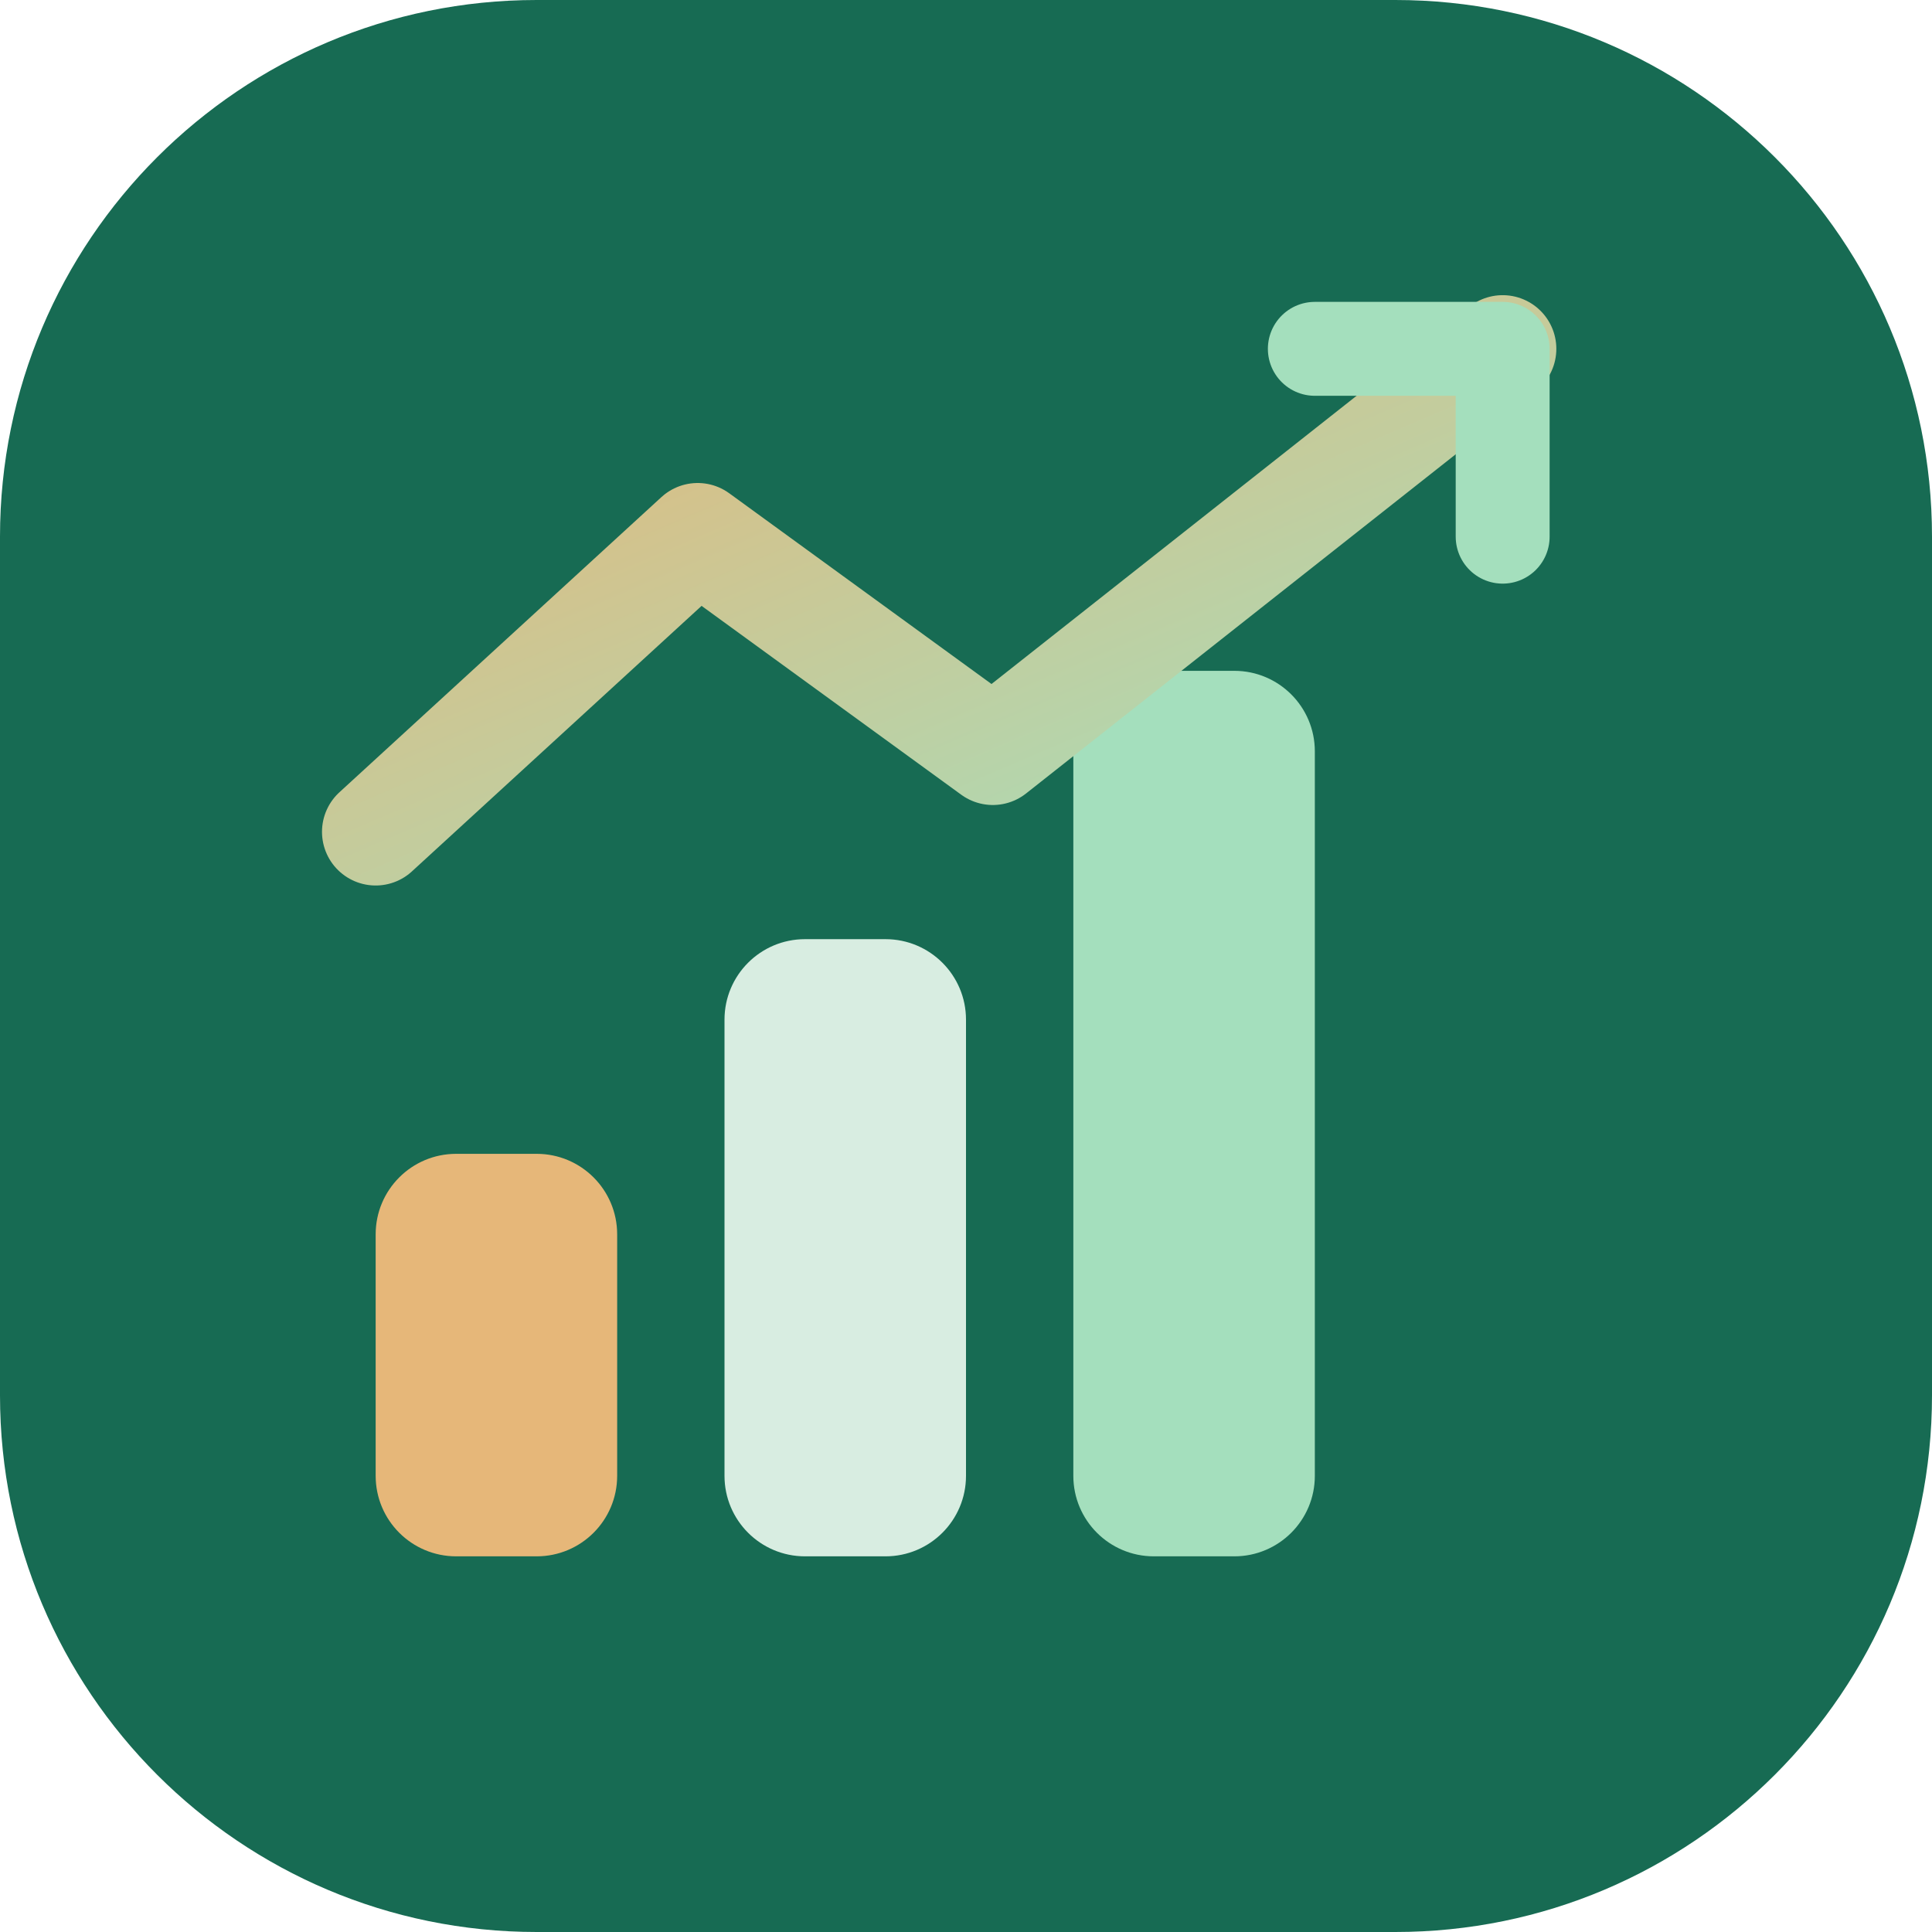
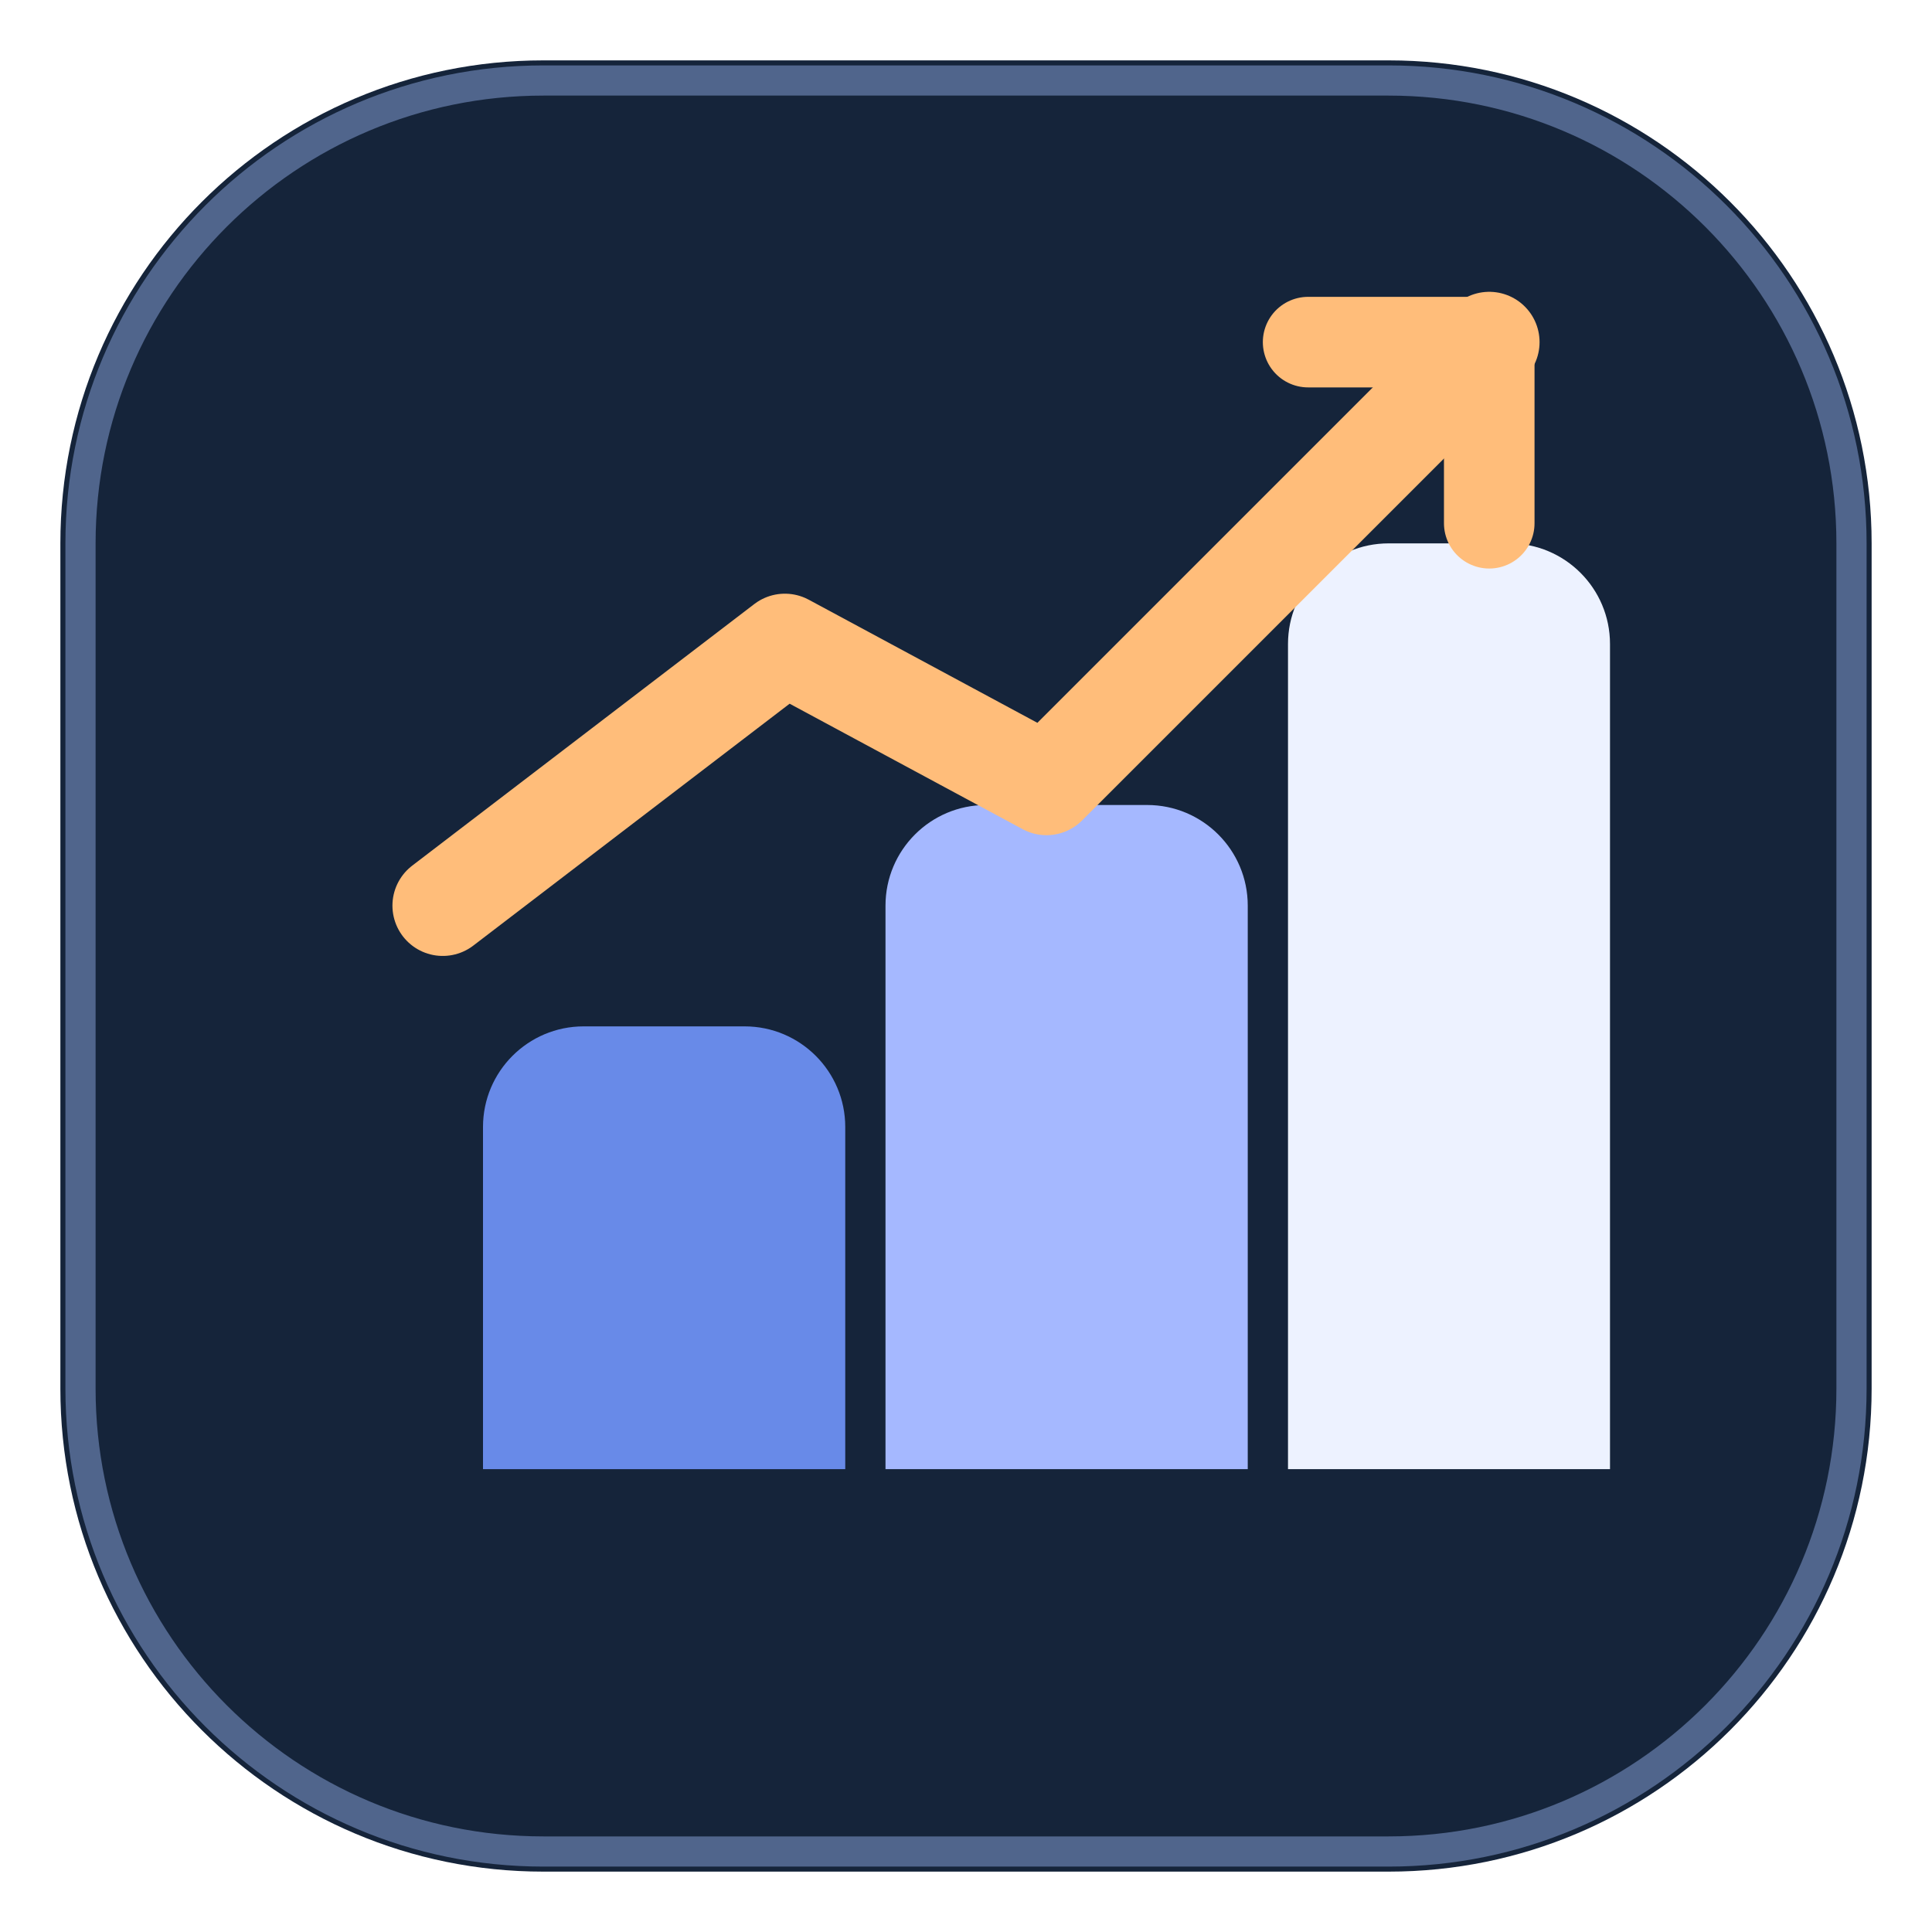
- <svg xmlns="http://www.w3.org/2000/svg" viewBox="0 0 72 72" role="img" aria-label="Data Analysis Learning Path logo">
-   <defs>
-     <linearGradient id="da" x1="0" x2="1" y1="0" y2="1">
-       <stop stop-color="#E6B779" />
-       <stop offset="1" stop-color="#A4DFBD" />
-     </linearGradient>
-   </defs>
-   <rect width="72" height="72" rx="20" fill="#176B53" />
-   <rect x="14" y="43" width="9" height="15" rx="3" fill="#E6B779" />
-   <rect x="27" y="35" width="9" height="23" rx="3" fill="#D8EDE1" />
-   <rect x="40" y="25" width="9" height="33" rx="3" fill="#A4DFBD" />
-   <path d="M14 31 26 20l11 8 19-15" fill="none" stroke="url(#da)" stroke-width="4" stroke-linecap="round" stroke-linejoin="round" />
-   <path d="m49 13 7 0 0 7" fill="none" stroke="#A4DFBD" stroke-width="3.5" stroke-linecap="round" stroke-linejoin="round" />
+ <svg xmlns="http://www.w3.org/2000/svg" viewBox="0 0 96 96" role="img" aria-labelledby="brand-title brand-desc">
+   <rect x="3" y="3" width="90" height="90" rx="24" fill="#15243A" />
+   <rect x="4" y="4" width="88" height="88" rx="23" fill="none" stroke="#50658C" stroke-width="1.5" />
+   <path d="M24 73V56a5 5 0 0 1 5-5h8a5 5 0 0 1 5 5v17Z" fill="#688AE8" />
+   <path d="M44 73V45a5 5 0 0 1 5-5h8a5 5 0 0 1 5 5v28Z" fill="#A5B8FF" />
+   <path d="M64 73V32a5 5 0 0 1 5-5h6a5 5 0 0 1 5 5v41Z" fill="#EDF2FF" />
+   <path d="m22 45 17-13 13 7 22-22" fill="none" stroke="#FFBD7A" stroke-linecap="round" stroke-linejoin="round" stroke-width="5" />
+   <path d="M65 17h9v9" fill="none" stroke="#FFBD7A" stroke-linecap="round" stroke-linejoin="round" stroke-width="4.5" />
</svg>
